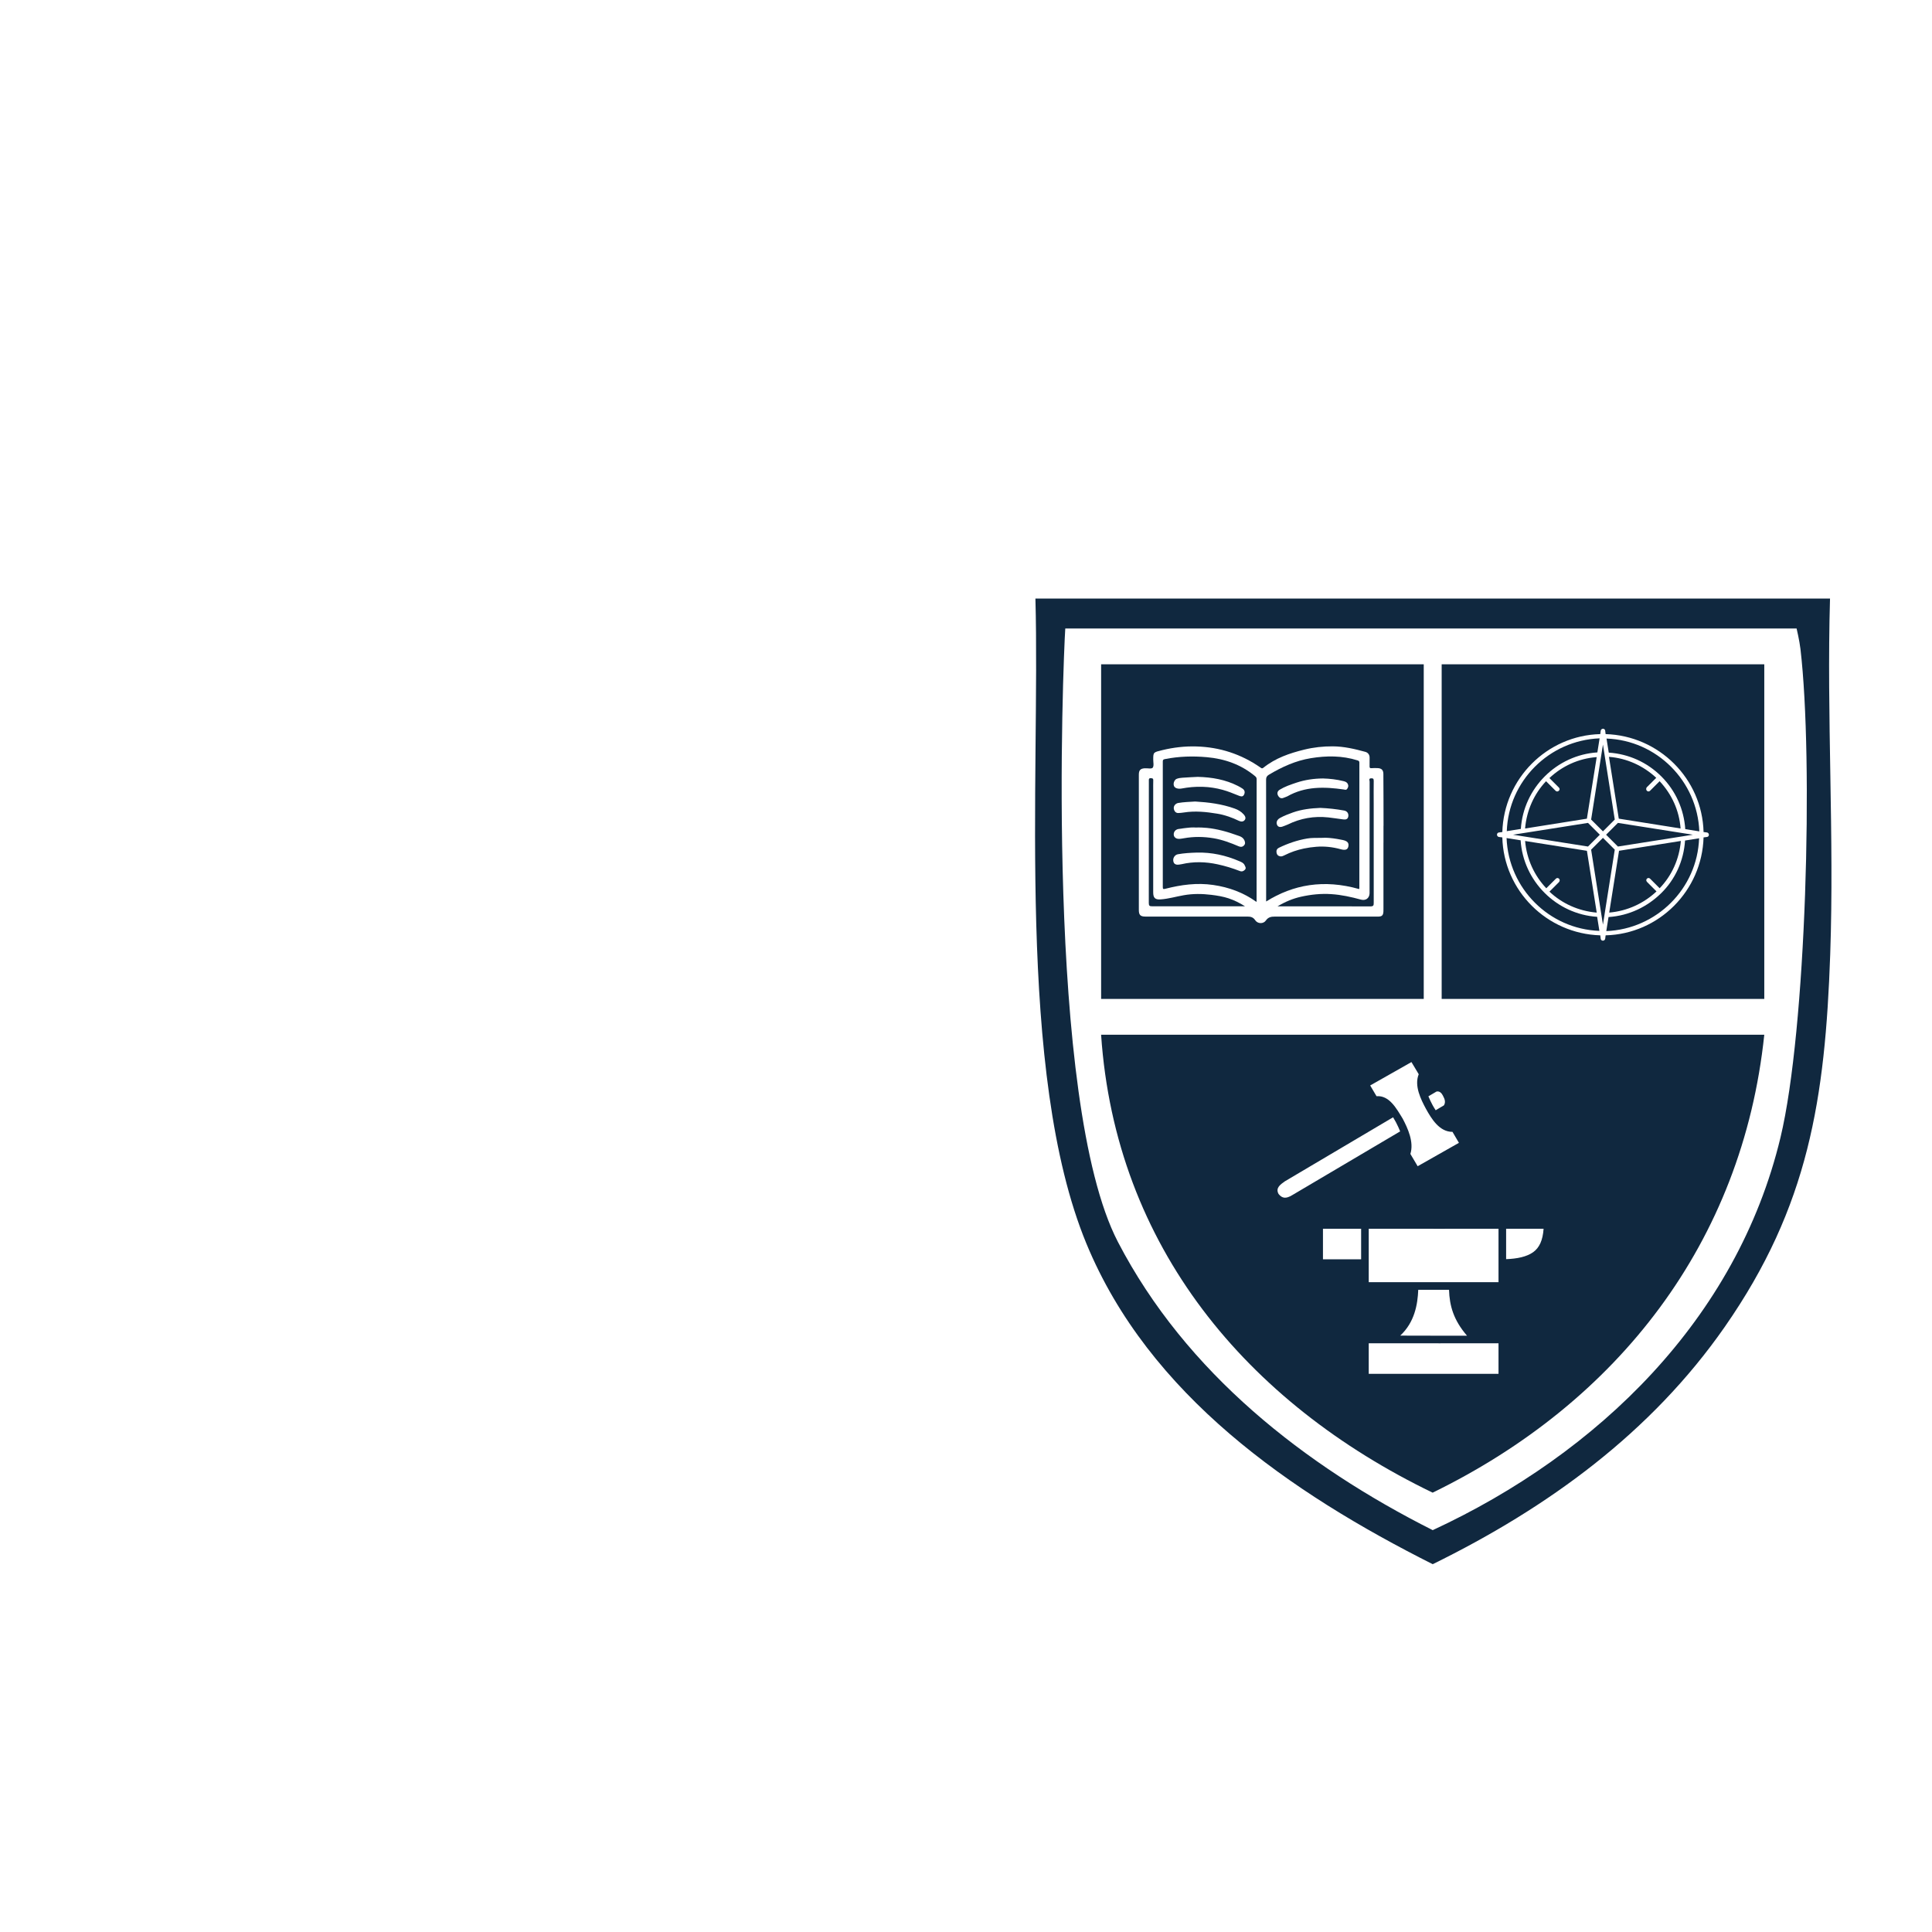
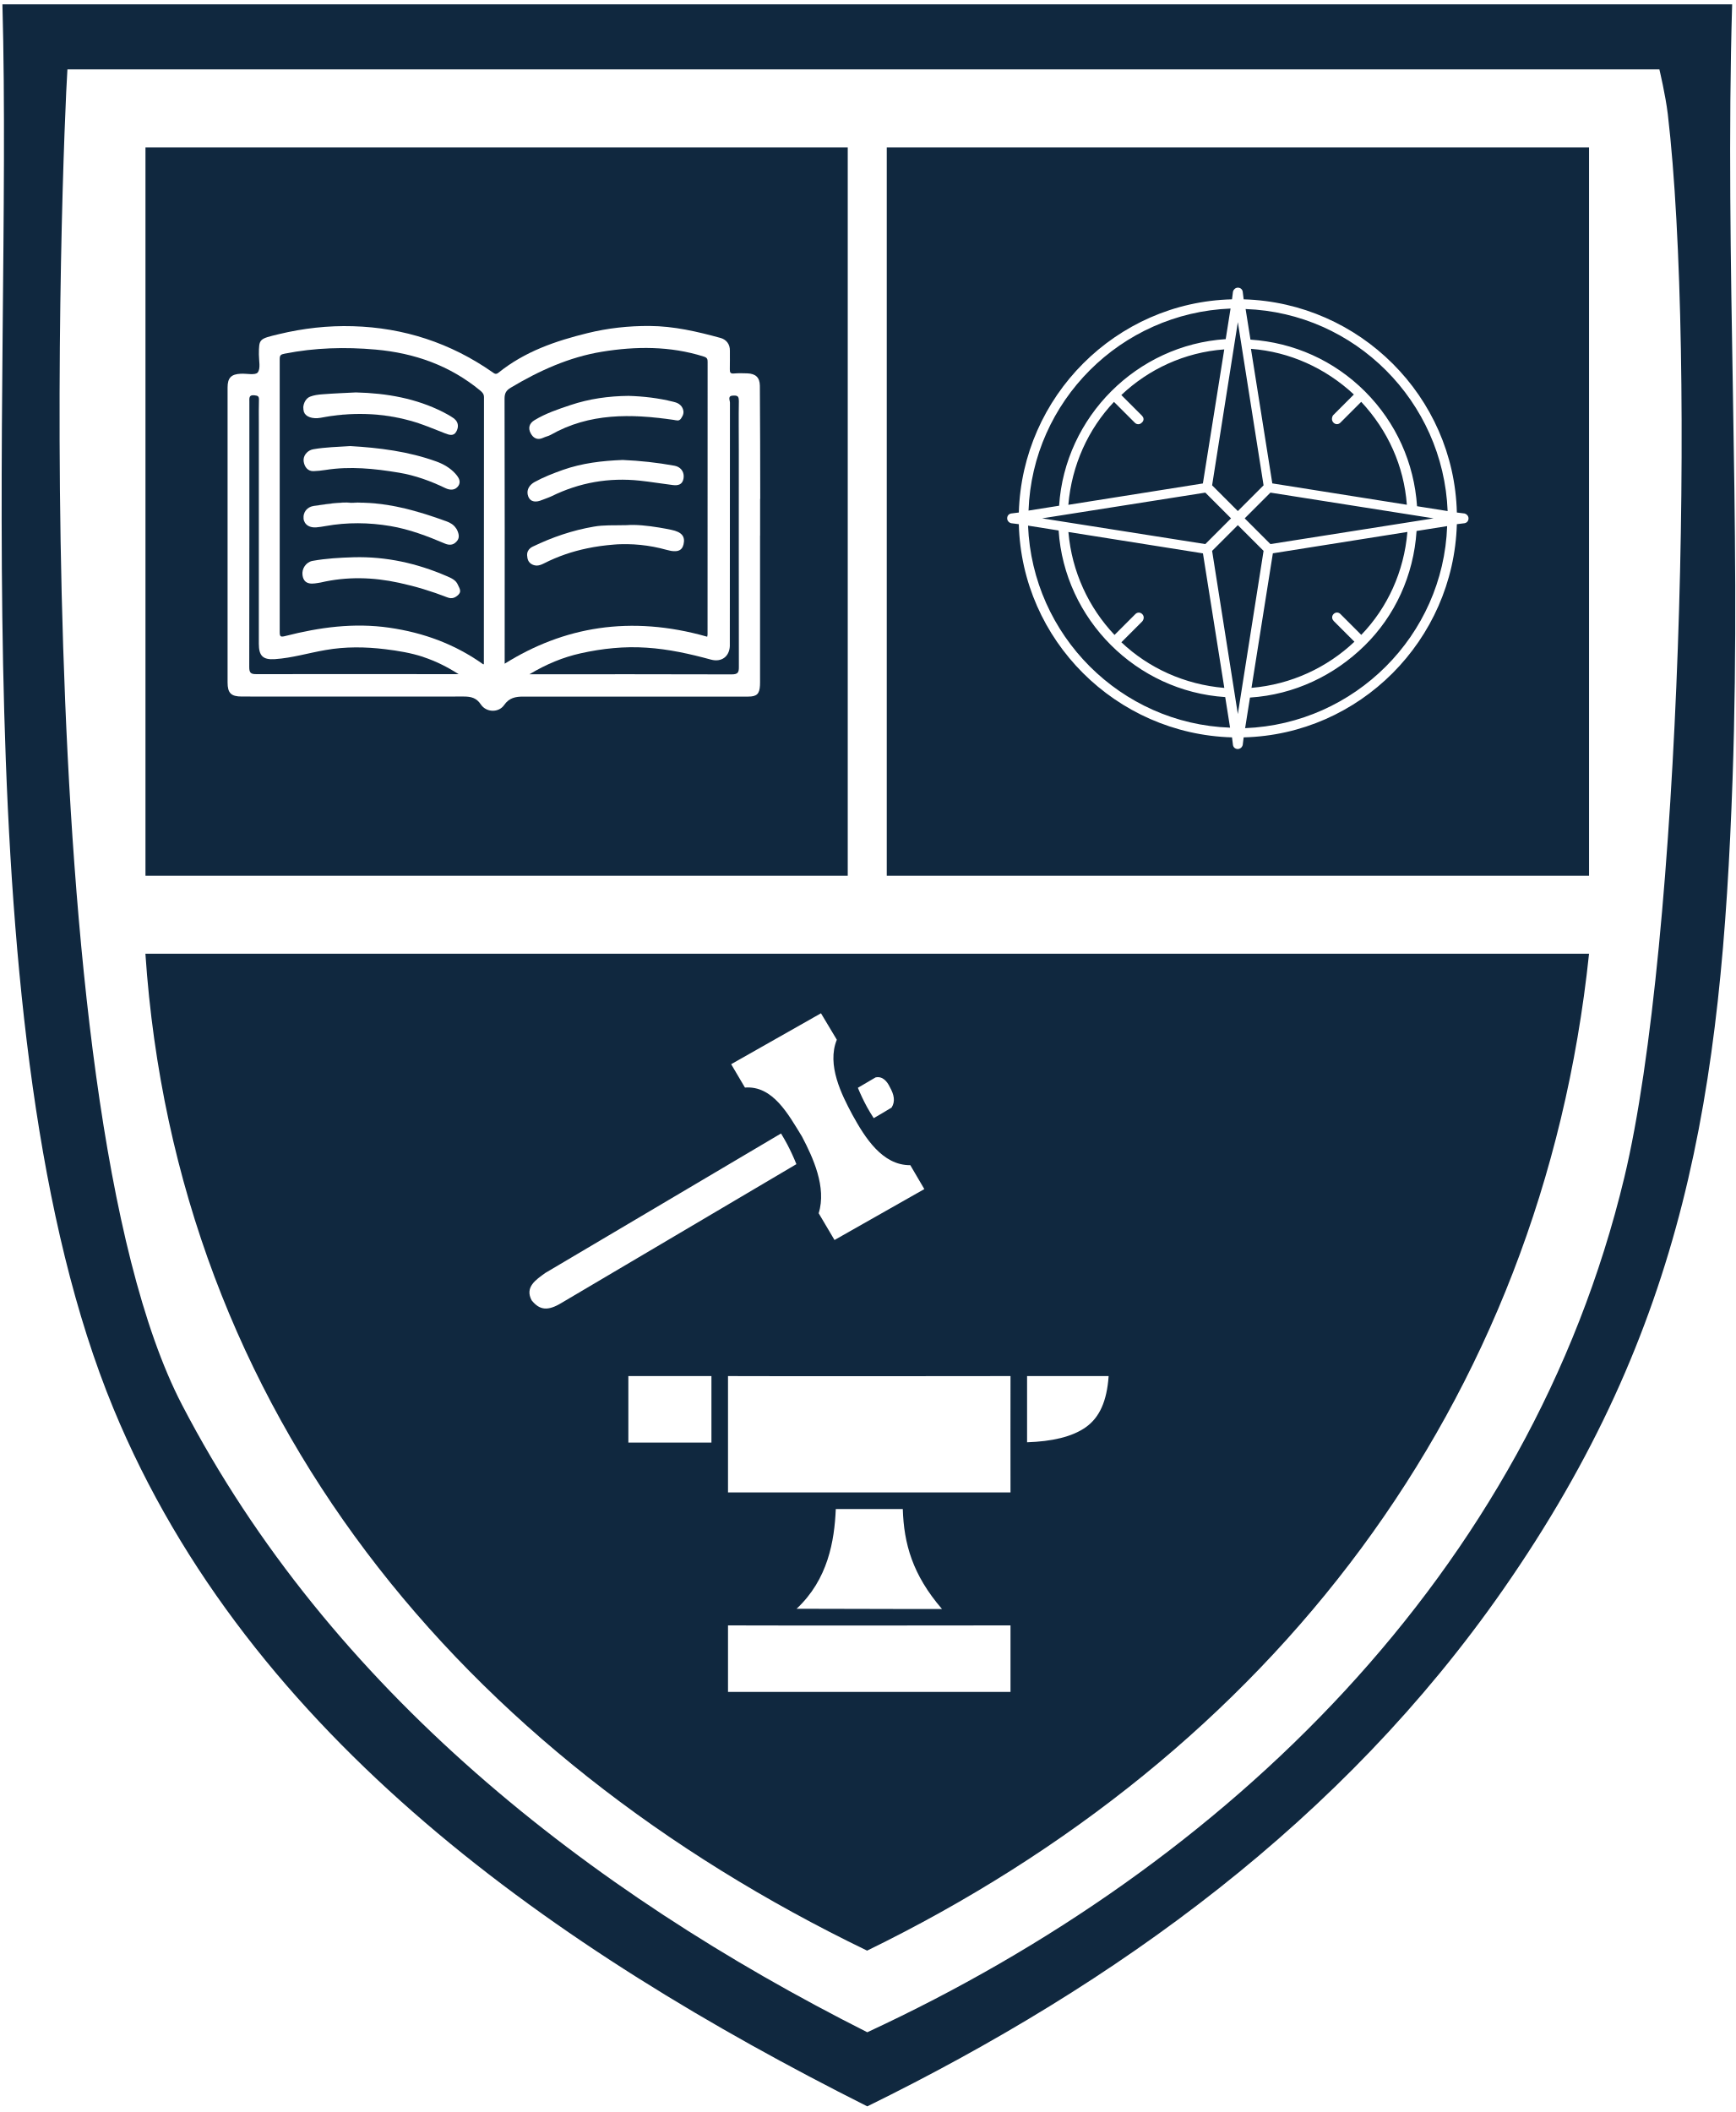
- <svg xmlns="http://www.w3.org/2000/svg" width="100%" height="100%" viewBox="-9 -83 693 693" version="1.1" xml:space="preserve" style="fill-rule:evenodd;clip-rule:evenodd;stroke-linejoin:round;stroke-miterlimit:2;">
+ <svg xmlns="http://www.w3.org/2000/svg" width="100%" height="100%" viewBox="362 131 286 348" version="1.1" xml:space="preserve" style="fill-rule:evenodd;clip-rule:evenodd;stroke-linejoin:round;stroke-miterlimit:2;">
  <g>
    <g>
      <g>
        <path d="M647.42,131.71C646.18,174.04 648.97,216.93 647.49,259.35C645.68,311.02 639.79,349.7 609.68,392.92C583.21,430.93 546.2,457.8 504.91,478.07C453.86,452.41 403.11,417.37 380.69,363.08C355.35,301.74 364.15,195.66 362.4,131.71L647.42,131.71ZM373.11,142.43C372.37,153.46 365.69,311.87 392,362.49C416.41,409.44 458.94,442.69 504.91,465.86C564.17,438.39 614.02,390.14 629.65,325.03C638.93,286.36 641.49,189.62 636.82,149.82C636.45,146.7 635.43,142.43 635.43,142.43L373.11,142.43Z" style="fill:rgb(16,40,63);fill-rule:nonzero;" />
      </g>
    </g>
    <path d="M623.84,288.15L385.96,288.15C391.09,364.17 438.29,420.25 504.88,452.41C571.21,420.07 616.01,362.75 623.84,288.15ZM506.27,308.53C507.43,308.27 508.19,309.2 508.62,310.11C509.34,311.39 509.55,312.48 508.92,313.49C507.92,314.11 506.86,314.73 505.97,315.24C505.59,314.64 505.2,314.04 504.86,313.4C504.3,312.36 503.79,311.29 503.36,310.24C504.33,309.68 505.31,309.1 506.27,308.53ZM497.28,297.96L499.89,302.32C498.2,306.47 500.68,311.37 502.46,314.69C504.51,318.41 507.37,323.03 512,322.99L514.31,326.93L499.51,335.32L496.9,330.91C498.24,326.62 495.95,321.71 494.16,318.29C491.87,314.56 489.34,309.85 484.75,310.2L482.48,306.35L497.28,297.96ZM449.62,345.29C448.41,343.07 450.33,341.86 451.85,340.75L490.69,317.77L490.7,317.77C491.05,318.34 491.4,318.96 491.73,319.57C492.29,320.64 492.79,321.73 493.23,322.82L454.55,345.67C452.26,347.07 450.92,346.88 449.63,345.29L449.62,345.29ZM479.23,368.7L465.54,368.7L465.54,357.74L479.23,357.74L479.23,368.7ZM528.51,409.78L481.96,409.78L481.96,398.82C494.22,398.87 521.99,398.82 528.51,398.82L528.51,409.78ZM493.26,396.08C498.43,391.26 499.5,384.9 499.72,379.65L510.76,379.65C510.94,385.35 512.35,390.47 517.22,396.12C509.15,396.14 502.27,396.08 493.26,396.08ZM528.51,376.91L481.96,376.91L481.96,357.74C494.22,357.79 521.99,357.74 528.51,357.74C528.49,364.16 528.51,370.52 528.51,376.91ZM540.91,366.17C538.63,367.78 535.29,368.51 531.24,368.65L531.24,357.74L544.68,357.74C544.39,361.91 543.16,364.58 540.91,366.17Z" style="fill:rgb(16,40,63);fill-rule:nonzero;" />
  </g>
  <g>
    <path d="M473.94,197.62C474.02,197.67 474.09,197.72 474.16,197.79C474.09,197.72 474.01,197.67 473.94,197.62Z" style="fill:rgb(16,40,63);fill-rule:nonzero;" />
    <path d="M474.6,198.68C474.58,198.53 474.53,198.38 474.45,198.22C474.53,198.38 474.57,198.54 474.6,198.68Z" style="fill:rgb(16,40,63);fill-rule:nonzero;" />
    <path d="M472.96,200.17C470.35,199.79 467.75,199.54 465.19,199.55C467.76,199.53 470.35,199.79 472.96,200.17Z" style="fill:rgb(16,40,63);fill-rule:nonzero;" />
    <path d="M451.49,203.13C451.89,202.95 452.33,202.86 452.71,202.65C452.33,202.86 451.89,202.94 451.49,203.13Z" style="fill:rgb(16,40,63);fill-rule:nonzero;" />
    <path d="M441.15,195.37C436.13,191.22 430.28,189.17 423.89,188.6C418.88,188.15 413.88,188.29 408.93,189.27C408.26,189.4 408.09,189.52 408.09,190.18C408.1,205.15 408.1,220.12 408.09,235.11C408.09,235.9 408.21,236.01 409.05,235.79C414.66,234.36 420.32,233.58 426.16,234.43C431.83,235.25 437,237.16 441.65,240.48C441.69,240.44 441.73,240.41 441.73,240.39C441.73,225.75 441.73,211.1 441.75,196.46C441.75,195.95 441.53,195.69 441.15,195.37ZM437.55,211.03C437.05,211.78 436.23,211.83 435.39,211.43C432.94,210.25 430.41,209.33 427.72,208.88C423.7,208.21 419.67,207.79 415.61,208.44C414.97,208.55 414.31,208.6 413.68,208.63C412.73,208.67 412.16,207.95 412.03,206.99C412.02,206.88 412.02,206.76 412.03,206.65C412.11,205.86 412.79,205.16 413.65,205.02C415.61,204.68 417.61,204.64 419.72,204.5C424.47,204.78 429.28,205.37 433.9,207.04C435.08,207.47 436.18,208.1 437.04,209.05C437.44,209.49 437.78,209.99 437.73,210.51C437.72,210.68 437.66,210.86 437.55,211.03ZM437.22,220.25L437.21,220.25C436.68,220.83 436.04,220.87 435.32,220.57C432.41,219.33 429.46,218.21 426.33,217.68C422.77,217.08 419.21,217.04 415.65,217.68C415.13,217.77 414.6,217.86 414.08,217.9C413.23,217.95 412.58,217.66 412.25,217.13C412.13,216.94 412.04,216.71 412.02,216.45C412.01,216.32 412.01,216.19 412.02,216.06C412.03,215.93 412.06,215.81 412.09,215.69C412.3,214.98 412.91,214.46 413.76,214.35C415.3,214.13 416.84,213.87 418.37,213.81C418.88,213.79 419.39,213.79 419.9,213.83C420.59,213.8 421.27,213.8 421.94,213.83C426.69,213.97 431.18,215.3 435.6,216.91C436.19,217.13 436.75,217.46 437.12,218.01C437.2,218.12 437.28,218.22 437.33,218.35C437.63,219.01 437.78,219.67 437.21,220.25L437.22,220.25ZM411.97,198.14C412.01,197.4 412.43,196.61 413.09,196.36C413.72,196.11 414.43,196.02 415.1,195.97C417.01,195.82 418.92,195.75 420.65,195.66C425.78,195.79 430.57,196.65 435.02,198.9C435.6,199.2 436.17,199.51 436.7,199.88C436.77,199.93 436.83,199.98 436.9,200.04C437.56,200.6 437.6,201.39 437.18,202.13C436.74,202.93 435.98,202.65 435.35,202.41C433.42,201.66 431.56,200.85 429.56,200.31C424.67,198.97 419.77,198.9 414.83,199.84C414.17,199.96 413.55,199.92 413.06,199.75C413.01,199.73 412.97,199.71 412.93,199.69C412.86,199.66 412.79,199.63 412.72,199.6C412.64,199.56 412.57,199.5 412.51,199.45C412.49,199.43 412.46,199.42 412.44,199.4C412.27,199.25 412.14,199.07 412.07,198.86L412.07,198.83C412,198.62 411.97,198.39 411.98,198.15L411.97,198.15L411.97,198.14ZM437.58,228.95C437.05,229.48 436.49,229.74 435.71,229.43C433.12,228.42 430.48,227.62 427.76,227.03C423.45,226.09 419.15,225.98 414.85,226.98C414.53,227.05 414.21,227.08 413.89,227.13C413.22,227.22 412.66,227.13 412.29,226.78C412.07,226.56 411.91,226.24 411.85,225.78C411.69,224.71 412.43,223.62 413.49,223.42C415.74,223.01 418.01,222.89 420.28,222.82C425.62,222.68 430.71,223.81 435.59,225.92C436.33,226.24 437.13,226.56 437.46,227.38C437.59,227.69 437.81,228.01 437.82,228.34C437.83,228.54 437.77,228.74 437.57,228.95L437.58,228.95Z" style="fill:rgb(16,40,63);fill-rule:nonzero;" />
    <path d="M429.55,200.3C431.55,200.84 433.41,201.66 435.34,202.4C433.41,201.65 431.55,200.84 429.55,200.3Z" style="fill:rgb(16,40,63);fill-rule:nonzero;" />
    <path d="M412.21,199.14C412.15,199.05 412.1,198.96 412.07,198.85C411.76,197.97 412.22,196.7 413.1,196.37C413.72,196.12 414.44,196.03 415.11,195.98C417.02,195.84 418.94,195.77 420.66,195.67C418.94,195.77 417.02,195.84 415.11,195.98C414.44,196.03 413.73,196.12 413.1,196.37C412.44,196.62 412.02,197.4 411.98,198.14C411.97,198.38 412,198.62 412.07,198.84C412.11,198.95 412.16,199.04 412.22,199.14L412.21,199.14Z" style="fill:rgb(16,40,63);fill-rule:nonzero;" />
    <path d="M422.2,199.22C424.66,199.29 427.1,199.64 429.55,200.3C424.94,199.04 420.32,198.91 415.66,199.69C417.85,199.33 420.03,199.16 422.2,199.22Z" style="fill:rgb(16,40,63);fill-rule:nonzero;" />
    <path d="M451.49,203.13C450.8,203.44 450.25,203.33 449.83,202.92C450.25,203.34 450.81,203.45 451.49,203.13Z" style="fill:rgb(16,40,63);fill-rule:nonzero;" />
    <path d="M478.52,235.91L478.53,235.91C478.55,235.78 478.59,235.66 478.59,235.56C478.6,220.59 478.59,205.63 478.6,190.66C478.6,190.19 478.56,189.94 477.96,189.75C472.42,188 466.77,188.04 461.17,188.96C455.79,189.84 450.84,192.08 446.16,194.88C445.39,195.34 445.14,195.81 445.14,196.69C445.18,210.88 445.16,225.07 445.16,239.26L445.16,240.36C454.85,234.3 465.84,232.3 478.52,235.91ZM465.55,196.22C462.28,196.26 459.07,196.7 455.98,197.74C459.08,196.7 462.28,196.25 465.55,196.22ZM450.07,200.22C449.23,200.73 448.98,201.53 449.45,202.41C449.51,202.51 449.57,202.6 449.63,202.69C449.57,202.61 449.51,202.52 449.46,202.42C448.98,201.54 449.23,200.74 450.08,200.23C451.92,199.11 453.96,198.43 455.99,197.75C459.08,196.71 462.29,196.27 465.56,196.23C468.04,196.3 470.5,196.59 472.91,197.19C473.22,197.26 473.53,197.36 473.8,197.51C473.53,197.35 473.22,197.25 472.9,197.18C473.37,197.29 473.83,197.45 474.16,197.8C474.27,197.92 474.38,198.06 474.46,198.23C474.77,198.88 474.61,199.39 474.24,199.93C473.88,200.47 473.49,200.25 472.97,200.18C466.01,199.18 459.14,199.01 452.73,202.66C452.35,202.87 451.9,202.95 451.5,203.14C450.69,203.52 450.06,203.29 449.63,202.69C449.57,202.6 449.51,202.51 449.45,202.41C448.97,201.53 449.22,200.73 450.07,200.22ZM450.08,210.43C451.56,209.61 453.15,209 454.74,208.43C457.92,207.31 461.22,206.92 464.61,206.79C467.44,206.91 470.31,207.22 473.15,207.74C474.09,207.92 474.63,208.59 474.66,209.42C474.66,209.54 474.66,209.66 474.64,209.79C474.48,210.86 473.74,211.04 472.84,210.92C471.04,210.7 469.24,210.39 467.43,210.2C462.35,209.66 457.5,210.5 452.9,212.76C452.39,213 451.85,213.17 451.33,213.38L451.32,213.38C450.4,213.78 449.43,213.8 449.04,212.79C448.95,212.56 448.91,212.32 448.92,212.1C448.94,211.43 449.38,210.82 450.08,210.43ZM458.72,221.36C456.28,221.87 453.92,222.67 451.66,223.82C451.28,224.01 450.89,224.18 450.48,224.19C450.23,224.19 449.97,224.14 449.7,224.01C449.04,223.68 448.9,223.13 448.86,222.52C448.83,222.01 449.03,221.61 449.38,221.32C449.5,221.22 449.63,221.14 449.78,221.07C452.99,219.52 456.35,218.37 459.88,217.77C460.28,217.7 460.67,217.65 461.08,217.62C461.89,217.56 462.74,217.55 463.71,217.55C464.19,217.55 464.71,217.55 465.26,217.53C466.81,217.41 468.69,217.61 470.64,217.93C471.29,218.04 471.95,218.16 472.61,218.3C474.36,218.66 474.94,219.4 474.63,220.71C474.5,221.25 474.22,221.6 473.77,221.74C473.66,221.78 473.53,221.8 473.39,221.81C473.25,221.82 473.11,221.81 472.95,221.81C472.79,221.81 472.62,221.78 472.43,221.74C472.25,221.7 472.05,221.66 471.84,221.6C471.13,221.4 470.42,221.24 469.7,221.1C468.27,220.83 466.82,220.68 465.37,220.66C464.64,220.66 463.91,220.66 463.18,220.73C461.67,220.85 460.18,221.05 458.72,221.36Z" style="fill:rgb(16,40,63);fill-rule:nonzero;" />
    <path d="M483.74,197.02C483.75,196.26 483.48,196.16 482.83,196.18C481.83,196.2 482.28,196.95 482.28,197.34C482.26,210.35 482.26,223.36 482.26,236.37C482.26,236.74 482.27,237.1 482.26,237.47C482.17,239.21 480.87,240.14 479.17,239.69C475.69,238.74 472.15,237.95 468.54,237.72C464.89,237.47 461.26,237.85 457.67,238.65C454.78,239.3 452.09,240.4 449.24,242.1C460.59,242.1 471.56,242.08 482.54,242.12C483.63,242.12 483.76,241.79 483.75,240.83C483.73,228.92 483.74,217.02 483.74,205.11C483.74,202.42 483.7,199.72 483.75,197.02L483.74,197.02Z" style="fill:rgb(16,40,63);fill-rule:nonzero;" />
    <path d="M431.76,239.25C429.73,238.58 427.6,238.23 425.47,237.97C422.18,237.57 418.91,237.53 415.63,238.11C412.84,238.59 410.12,239.42 407.29,239.61C405.32,239.74 404.65,239.06 404.65,237.08L404.65,200.52C404.65,199.29 404.63,198.06 404.67,196.84C404.68,196.29 404.48,196.2 403.97,196.14C402.97,196.01 403.09,196.61 403.09,197.24C403.09,211.8 403.1,226.35 403.07,240.91C403.07,241.89 403.34,242.09 404.27,242.08C415.07,242.06 425.87,242.08 436.67,242.08L437.57,242.08C435.69,240.88 433.8,239.94 431.76,239.26L431.76,239.25Z" style="fill:rgb(16,40,63);fill-rule:nonzero;" />
    <path d="M385.97,155.29L385.97,275.3L501.69,275.3L501.69,155.29L385.97,155.29ZM487.25,213.2L487.25,219.24L487.24,219.24L487.24,242.8C487.24,243.18 487.25,243.55 487.23,243.91C487.16,245.34 486.71,245.78 485.28,245.78L448.2,245.78C446.97,245.78 445.91,245.97 445.08,247.16C444.17,248.48 442.12,248.41 441.23,247.07C440.51,245.98 439.6,245.77 438.43,245.77C426.22,245.79 414.03,245.77 401.84,245.77C400.08,245.77 399.5,245.2 399.5,243.45L399.5,194.85C399.5,193.26 400.09,192.65 401.68,192.58C402.65,192.53 404.08,192.87 404.47,192.37C404.97,191.72 404.66,190.43 404.66,189.42C404.67,186.81 404.68,186.85 407.95,186.06C411.97,185.09 416.04,184.63 420.15,184.75C428.53,184.99 436.21,187.5 443.11,192.3C443.52,192.6 443.72,192.75 444.18,192.38C448.48,188.92 453.55,187.18 458.81,185.89C462.17,185.06 465.6,184.69 469.04,184.71C473.03,184.73 476.92,185.64 480.75,186.69C481.67,186.95 482.3,187.71 482.27,188.8C482.26,189.83 482.29,190.85 482.26,191.87C482.25,192.39 482.38,192.59 482.93,192.54C483.66,192.48 484.41,192.49 485.14,192.52C486.5,192.57 487.19,193.18 487.21,194.55C487.26,200.77 487.26,206.99 487.27,213.2L487.25,213.2Z" style="fill:rgb(16,40,63);fill-rule:nonzero;" />
    <path d="M413.77,214.37C415.82,214.07 417.88,213.71 419.91,213.85C425.43,213.61 430.56,215.08 435.61,216.92C435.96,217.05 436.31,217.21 436.61,217.44C436.31,217.21 435.96,217.04 435.6,216.91C431.17,215.3 426.69,213.97 421.95,213.83C421.28,213.81 420.6,213.81 419.91,213.83C419.41,213.8 418.9,213.79 418.39,213.81C416.86,213.87 415.32,214.12 413.78,214.35C412.77,214.48 412.11,215.18 412.04,216.07C412.12,215.18 412.78,214.49 413.78,214.36L413.77,214.36L413.77,214.37Z" style="fill:rgb(16,40,63);fill-rule:nonzero;" />
  </g>
  <g>
    <path d="M508.12,155.29L623.84,155.29L623.84,275.3L508.12,275.3L508.12,155.29ZM603.34,215.61L602.06,215.45C601.58,196.32 586.06,180.88 566.93,180.32L566.77,179.04C566.69,178.64 566.37,178.4 565.97,178.4C565.57,178.4 565.25,178.72 565.17,179.04L565.01,180.32C545.88,180.8 530.44,196.32 529.88,215.45L528.6,215.61C528.2,215.69 527.96,216.01 527.96,216.41C527.96,216.81 528.28,217.13 528.6,217.21L529.88,217.37C530.36,236.5 545.88,251.94 565.01,252.5L565.17,253.78C565.25,254.18 565.57,254.42 565.97,254.42C566.13,254.42 566.37,254.34 566.53,254.18C566.69,254.02 566.69,253.94 566.77,253.78L566.93,252.5C586.06,252.02 601.5,236.5 602.06,217.37L603.34,217.21C603.74,217.13 603.98,216.81 603.98,216.41C603.98,216.01 603.66,215.69 603.34,215.61ZM550.21,232.18C549.89,231.86 549.41,231.86 549.09,232.18L545.65,235.62C541.41,231.14 538.61,225.22 538.05,218.66L560.22,222.18L563.74,244.35C557.18,243.79 551.26,241.07 546.78,236.83L550.22,233.39C550.54,232.99 550.54,232.51 550.22,232.19L550.21,232.18ZM550.21,199.53L546.77,196.09C551.25,191.85 557.17,189.05 563.73,188.57L560.21,210.66L538.04,214.18C538.6,207.62 541.32,201.7 545.56,197.22L549,200.66C549.32,200.98 549.8,200.98 550.12,200.66C550.52,200.34 550.52,199.86 550.2,199.54L550.21,199.53ZM564.77,181.84L563.97,186.88C549.33,187.84 537.48,199.68 536.52,214.33L531.48,215.13C532.12,197.12 546.68,182.56 564.77,181.84ZM561.73,221.77L565.97,217.53L570.21,221.77L565.97,248.66L561.73,221.77ZM571.34,220.65L567.1,216.41L571.34,212.17L598.23,216.41L571.34,220.65ZM531.4,217.61L536.44,218.41C537.4,233.05 549.24,244.9 563.89,245.86L564.69,250.9C546.68,250.26 532.12,235.7 531.4,217.61ZM565.97,184.08L570.21,210.97L565.97,215.21L561.73,210.97L565.97,184.08ZM581.74,233.3L585.18,236.74C580.7,240.98 574.78,243.78 568.22,244.34L571.74,222.17L593.91,218.65C593.35,225.21 590.63,231.13 586.31,235.61L582.87,232.17C582.55,231.85 582.07,231.85 581.75,232.17C581.43,232.49 581.43,232.97 581.75,233.29L581.74,233.3ZM567.17,250.98L567.97,245.94C575.33,245.46 581.89,242.26 586.86,237.38C591.83,232.5 594.94,225.86 595.42,218.49L600.46,217.69C599.82,235.7 585.26,250.26 567.17,250.98ZM581.74,200.65C582.06,200.97 582.54,200.97 582.86,200.65L586.3,197.21C590.7,201.93 593.34,207.77 593.82,214.17L571.65,210.65L568.13,188.48C574.53,188.96 580.45,191.68 585.09,196L581.65,199.44C581.41,199.84 581.41,200.32 581.73,200.64L581.74,200.65ZM600.54,215.21L595.5,214.41C595.02,207.29 592.06,200.65 586.94,195.52C581.82,190.4 575.18,187.44 568.05,186.96L567.25,181.92C585.26,182.56 599.82,197.12 600.54,215.21ZM560.61,212.17L564.85,216.41L560.61,220.65L533.72,216.41L560.61,212.17Z" style="fill:rgb(16,40,63);" />
  </g>
</svg>
